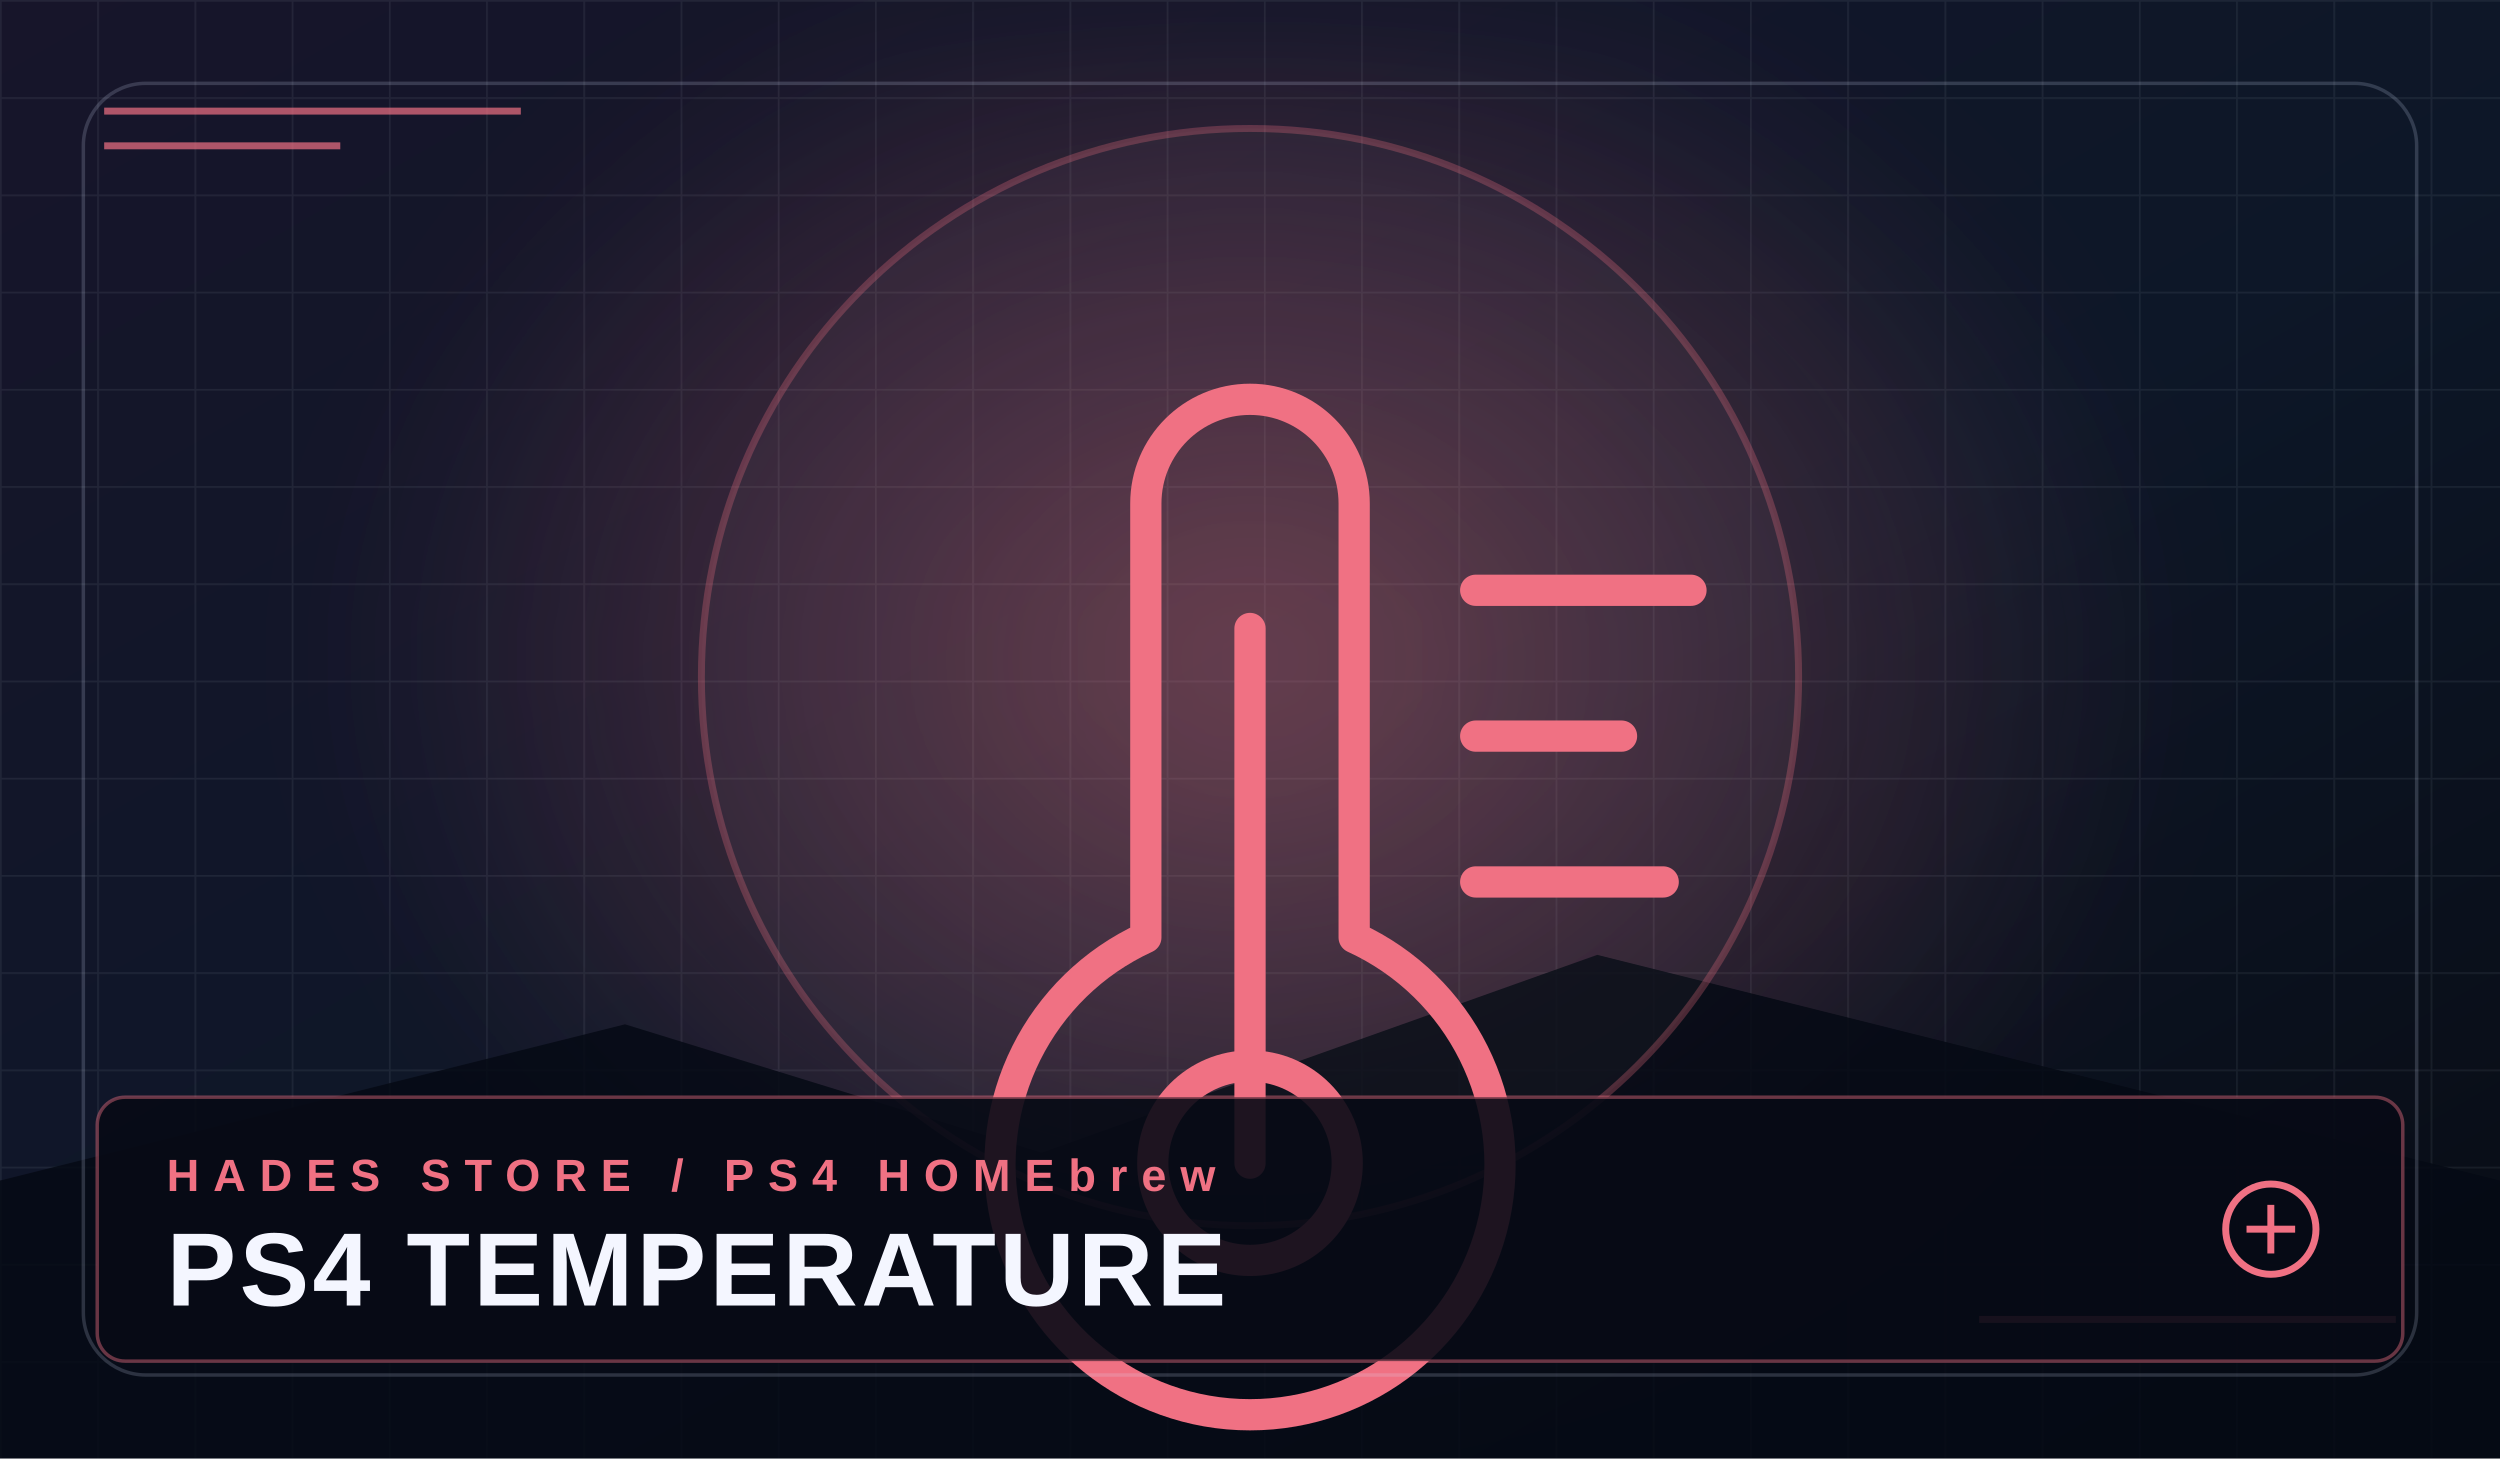
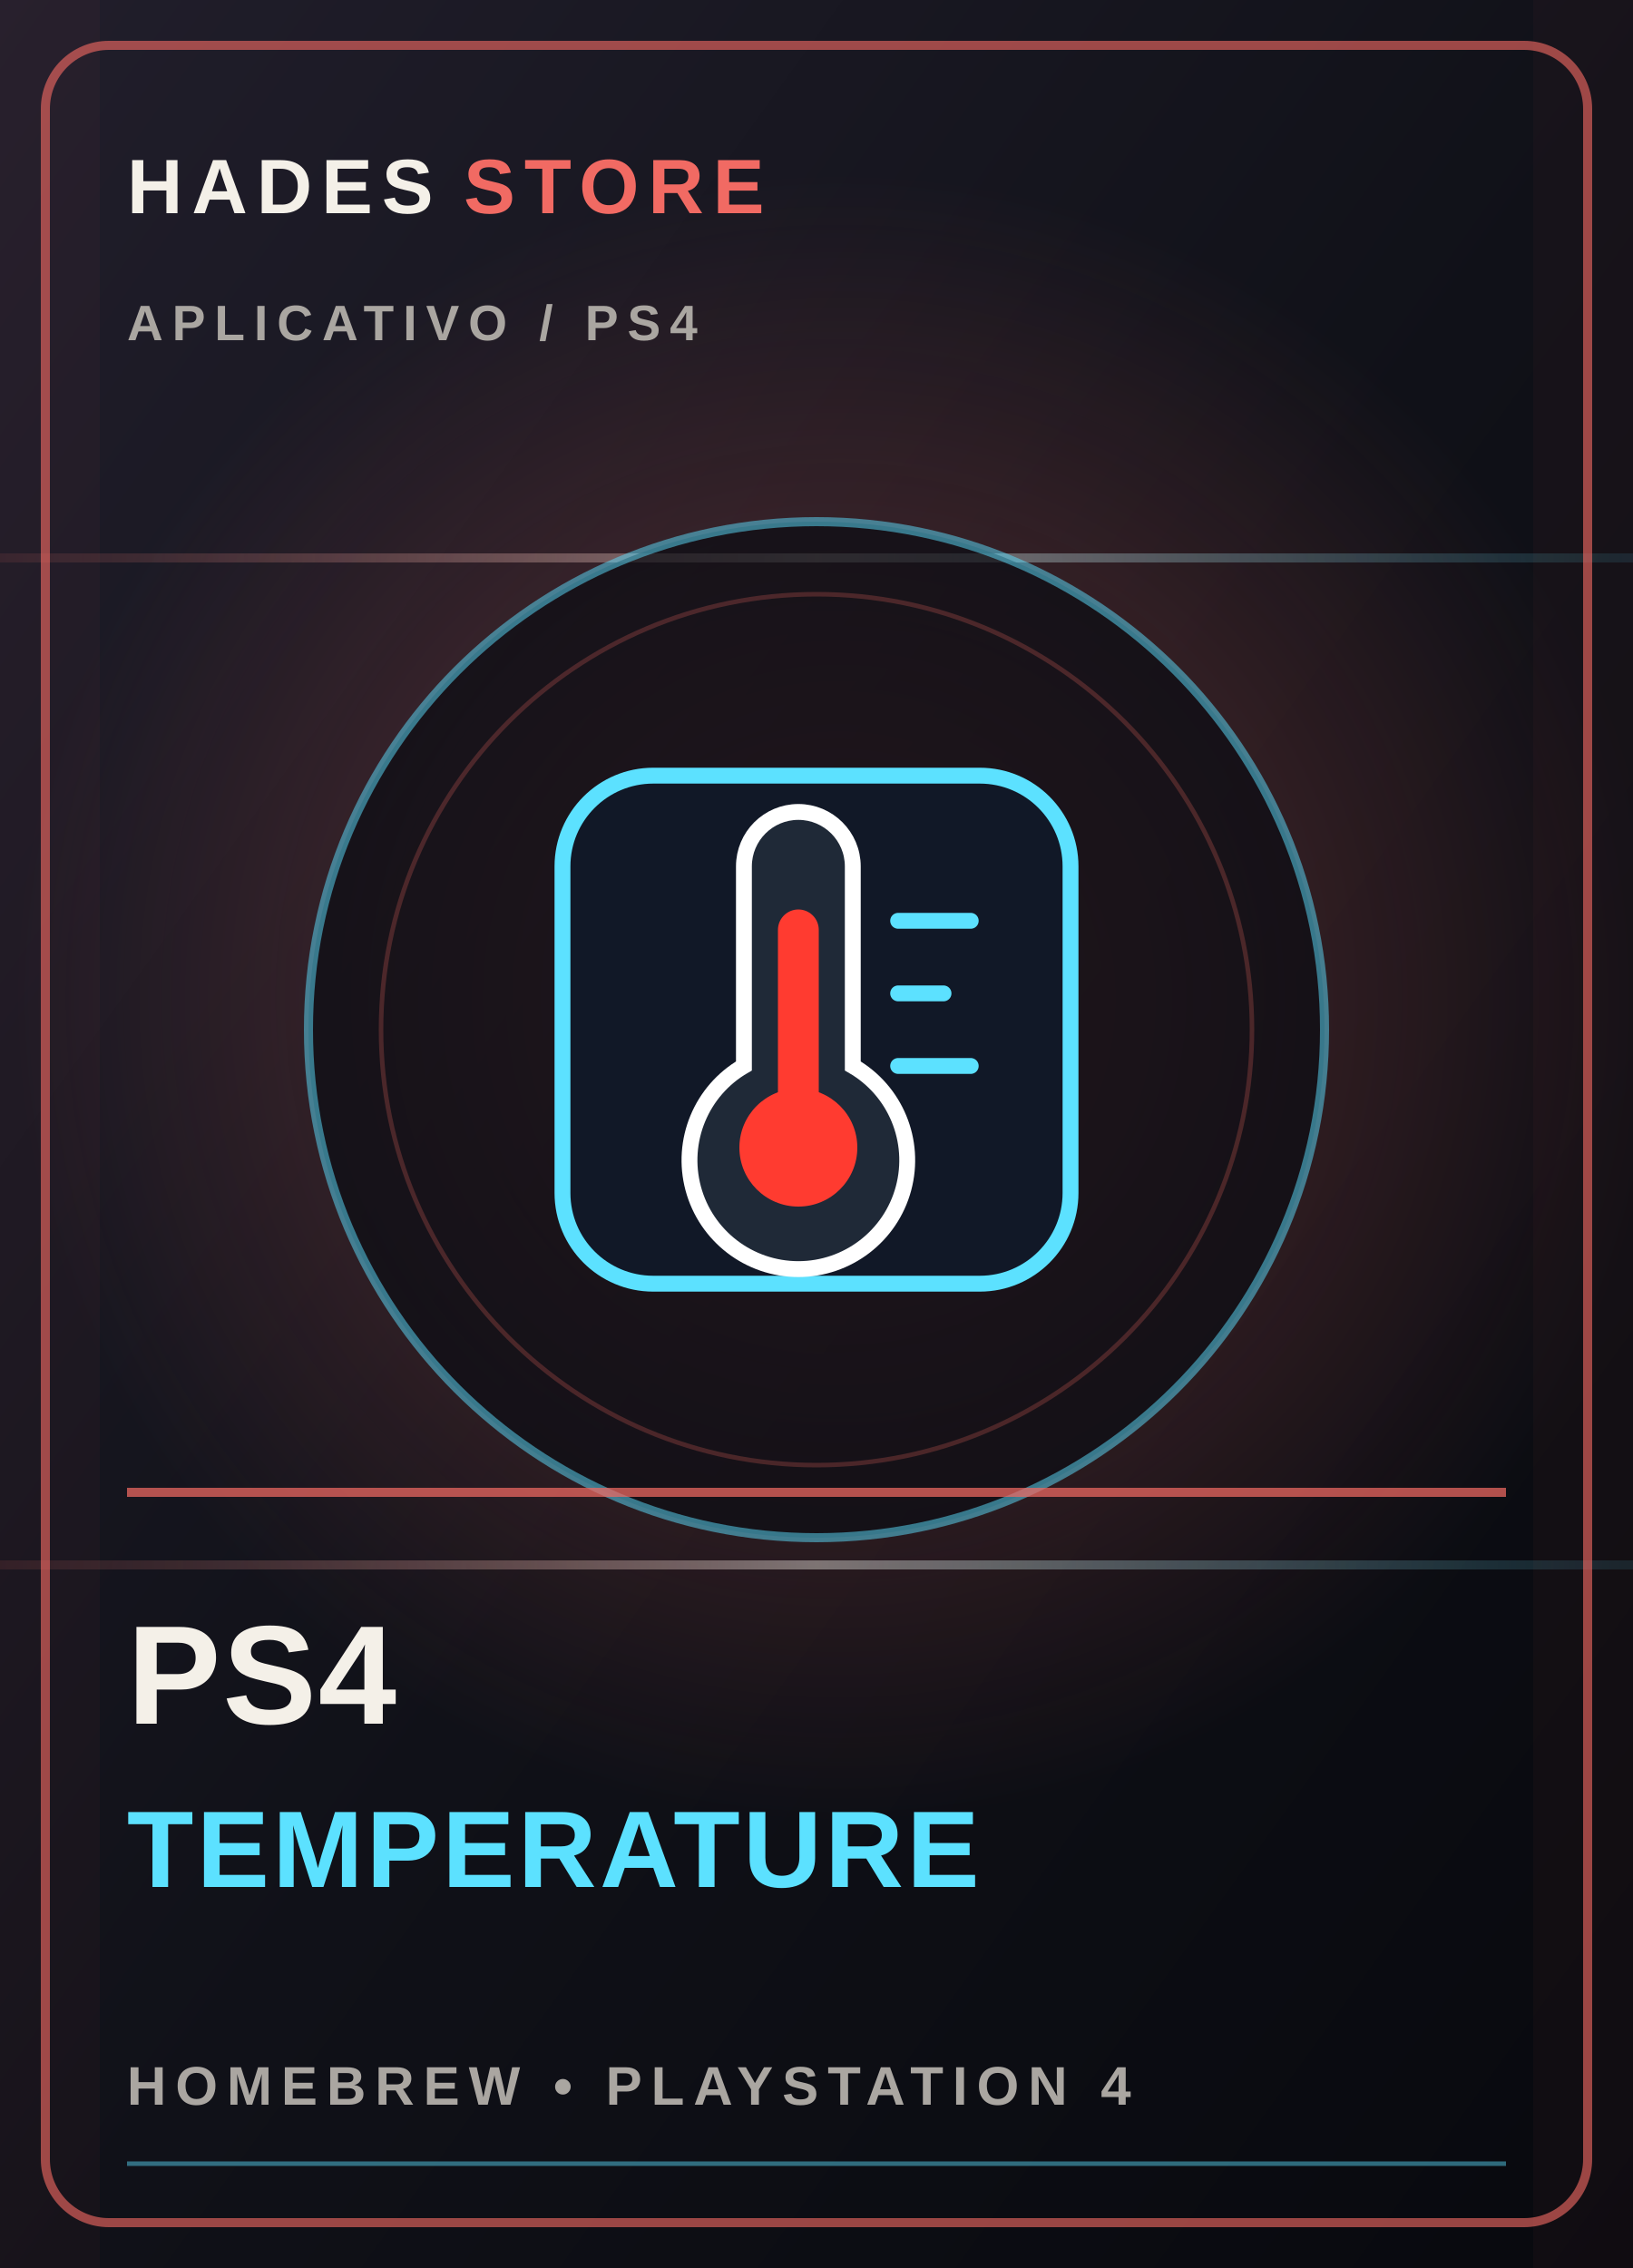
- <svg xmlns="http://www.w3.org/2000/svg" viewBox="0 0 720 420" role="img" aria-label="Capa PS4 Temperature">
+ <svg xmlns="http://www.w3.org/2000/svg" viewBox="0 0 360 500" role="img" aria-labelledby="title desc">
  <defs>
-     <linearGradient id="bg" x2="1" y2="1">
-       <stop stop-color="#17152a" />
-       <stop offset=".55" stop-color="#0d1728" />
-       <stop offset="1" stop-color="#080b13" />
+     <linearGradient id="bg-cover-12" x1="0" y1="0" x2="1" y2="1">
+       <stop stop-color="#211e2b" />
+       <stop offset=".52" stop-color="#101118" />
+       <stop offset="1" stop-color="#08090e" />
    </linearGradient>
-     <radialGradient id="glow">
-       <stop stop-color="#f07183" stop-opacity=".4" />
-       <stop offset="1" stop-color="#f07183" stop-opacity="0" />
+     <radialGradient id="glow-cover-12">
+       <stop stop-color="#f16a63" stop-opacity=".34" />
+       <stop offset="1" stop-color="#f16a63" stop-opacity="0" />
    </radialGradient>
-     <pattern id="grid" width="28" height="28" patternUnits="userSpaceOnUse">
-       <path d="M28 0H0v28" fill="none" stroke="#d9e7ff" stroke-opacity=".07" />
-     </pattern>
-     <filter id="blur">
-       <feGaussianBlur stdDeviation="22" />
-     </filter>
+     <linearGradient id="foil-cover-12" x1="0" y1="0" x2="1" y2="0">
+       <stop stop-color="#f16a63" stop-opacity=".1" />
+       <stop offset=".5" stop-color="#f4f0e8" stop-opacity=".42" />
+       <stop offset="1" stop-color="#5ce1ff" stop-opacity=".1" />
+     </linearGradient>
  </defs>
-   <rect width="720" height="420" fill="url(#bg)" />
-   <rect width="720" height="420" fill="url(#grid)" />
-   <ellipse cx="360" cy="190" rx="260" ry="210" fill="url(#glow)" filter="url(#blur)" />
-   <path d="M0 340 180 295 300 332 460 275 720 340v80H0z" fill="#050914" opacity=".85" />
-   <circle cx="360" cy="195" r="158" fill="#fff" fill-opacity=".025" stroke="#f07183" stroke-opacity=".28" stroke-width="2" />
-   <g fill="none" stroke="#f07183" stroke-width="9" stroke-linecap="round" stroke-linejoin="round">
-     <path d="M330 145a30 30 0 0 1 60 0v125a72 72 0 1 1-60 0z" />
-     <path d="M360 181v154" />
-     <circle cx="360" cy="335" r="28" />
-     <path d="M425 170h62m-62 42h42m-42 42h54" />
+   <rect width="360" height="500" fill="url(#bg-cover-12)" />
+   <circle cx="185" cy="220" r="183" fill="url(#glow-cover-12)" />
+   <path d="M0 123h360M0 345h360" stroke="url(#foil-cover-12)" stroke-width="2" />
+   <path d="M0 0h22v500H0zm338 0h22v500h-22z" fill="#f16a63" opacity=".035" />
+   <rect x="10" y="10" width="340" height="480" rx="14" fill="none" stroke="#f16a63" stroke-opacity=".62" stroke-width="2" />
+   <text x="28" y="47" fill="#f4f0e8" font-family="Arial,sans-serif" font-size="17" font-weight="800" letter-spacing="2">HADES <tspan fill="#f16a63">STORE</tspan>
+   </text>
+   <text x="28" y="75" fill="#aaa6a1" font-family="Arial,sans-serif" font-size="11" font-weight="700" letter-spacing="2">APLICATIVO  /  PS4</text>
+   <circle cx="180" cy="227" r="112" fill="#0c0d14" fill-opacity=".72" stroke="#5ce1ff" stroke-opacity=".5" stroke-width="2" />
+   <circle cx="180" cy="227" r="96" fill="none" stroke="#f16a63" stroke-opacity=".24" stroke-width="1" />
+   <g color="#f16a63">
+     <g transform="translate(180, 227)">
+       <rect x="-56" y="-56" width="112" height="112" rx="20" fill="#111827" stroke="#5ce1ff" stroke-width="3.5" />
+       <path d="M-16,-36 a12,12 0 0 1 24,0 v44 a24,24 0 1 1 -24,0 z" fill="#1f2937" stroke="#ffffff" stroke-width="3.5" />
+       <line x1="-4" y1="-22" x2="-4" y2="26" stroke="#ff3b30" stroke-width="9" stroke-linecap="round" />
+       <circle cx="-4" cy="26" r="13" fill="#ff3b30" />
+       <path d="M18,-24 H34 M18,-8 H28 M18,8 H34" stroke="#5ce1ff" stroke-width="3.5" stroke-linecap="round" />
+     </g>
  </g>
-   <path d="M30 32h120m-120 10h68M570 380h120" stroke="#f07183" stroke-opacity=".7" stroke-width="2" />
-   <rect x="24" y="24" width="672" height="372" rx="18" fill="none" stroke="#d8e7ff" stroke-opacity=".18" />
-   <rect x="28" y="316" width="664" height="76" rx="8" fill="#070b16" fill-opacity=".9" stroke="#f07183" stroke-opacity=".42" />
-   <text x="48" y="343" fill="#f07183" font-family="Arial,sans-serif" font-size="13" font-weight="700" letter-spacing="4">HADES STORE  /  PS4 HOMEbrew</text>
-   <text x="48" y="376" fill="#f4f6ff" font-family="Arial,sans-serif" font-size="30" font-weight="800" letter-spacing="1">PS4 TEMPERATURE</text>
-   <circle cx="654" cy="354" r="13" fill="none" stroke="#f07183" stroke-width="2" />
-   <path d="M647 354h14m-7-7v14" stroke="#f07183" stroke-width="2" />
+   <path d="M28 329h304" stroke="#f16a63" stroke-opacity=".72" stroke-width="2" />
+   <text x="28" y="380" fill="#f4f0e8" font-family="Arial,sans-serif" font-size="31" font-weight="900" letter-spacing=".4">PS4</text>
+   <text x="28" y="416" fill="#5ce1ff" font-family="Arial,sans-serif" font-size="24" font-weight="800" letter-spacing=".7">TEMPERATURE</text>
+   <text x="28" y="464" fill="#aaa6a1" font-family="Arial,sans-serif" font-size="12" font-weight="700" letter-spacing="2">HOMEBREW  •  PLAYSTATION 4</text>
+   <path d="M28 477h304" stroke="#5ce1ff" stroke-opacity=".45" />
</svg>
